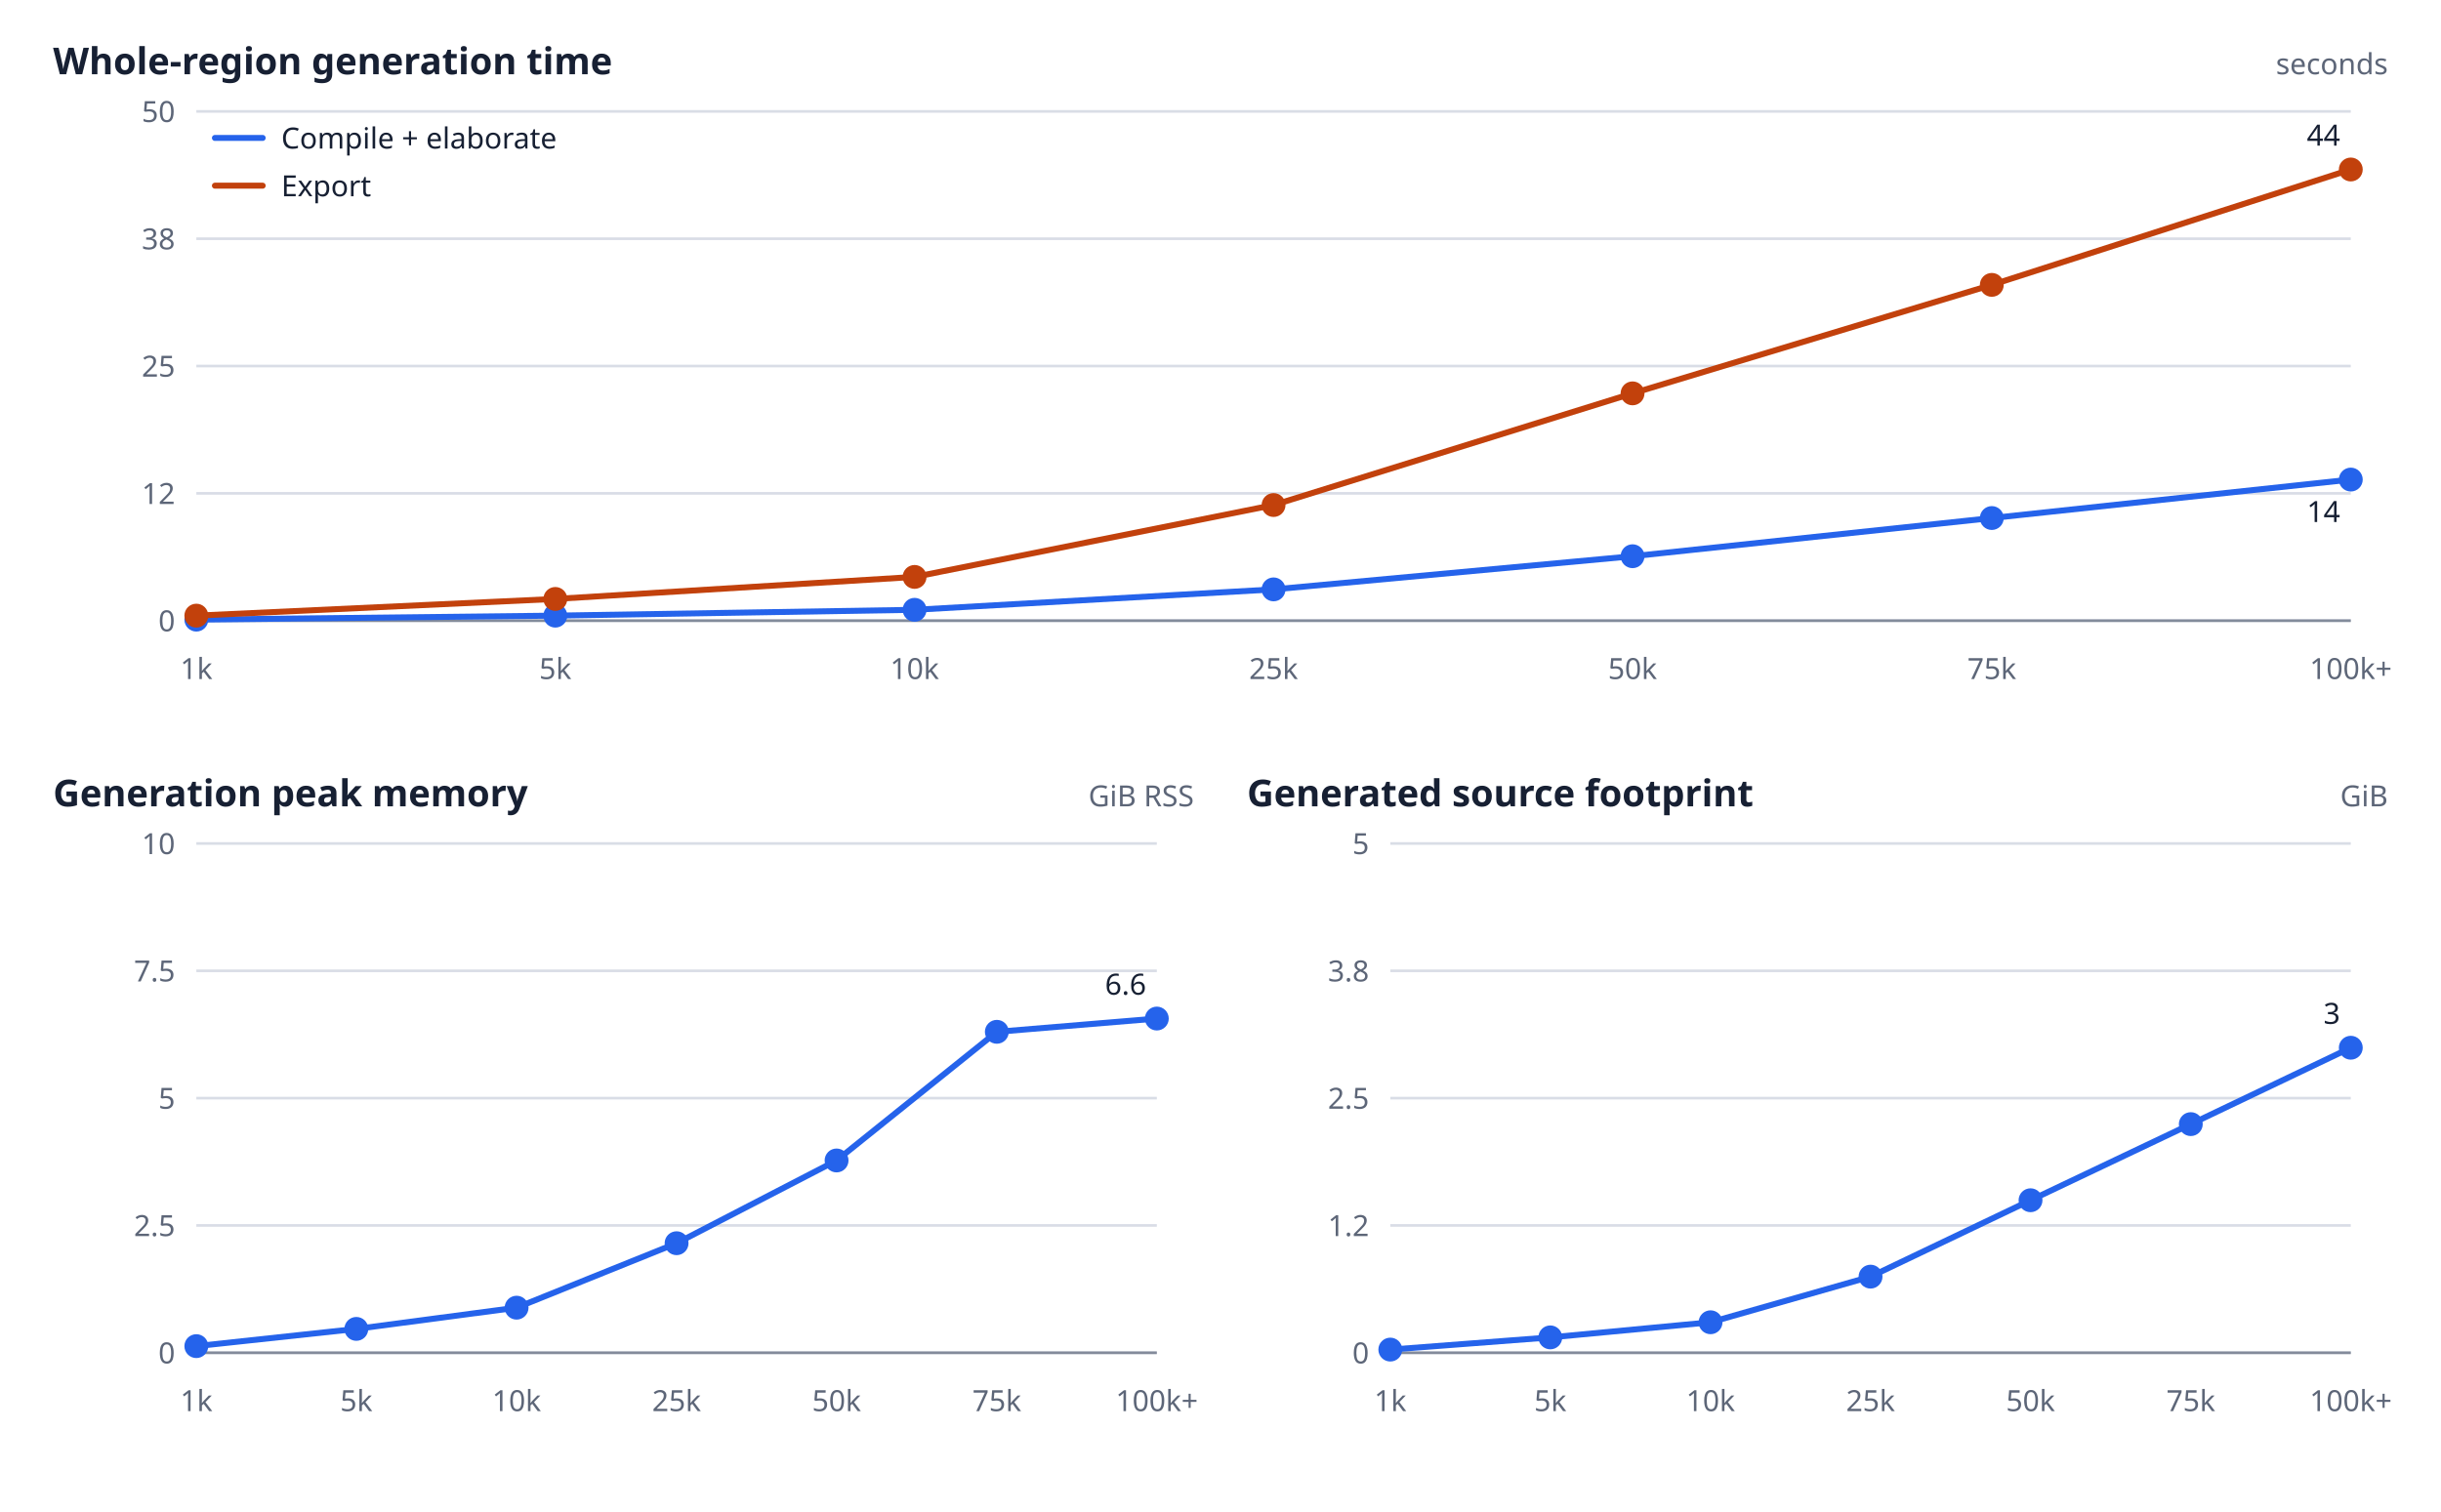
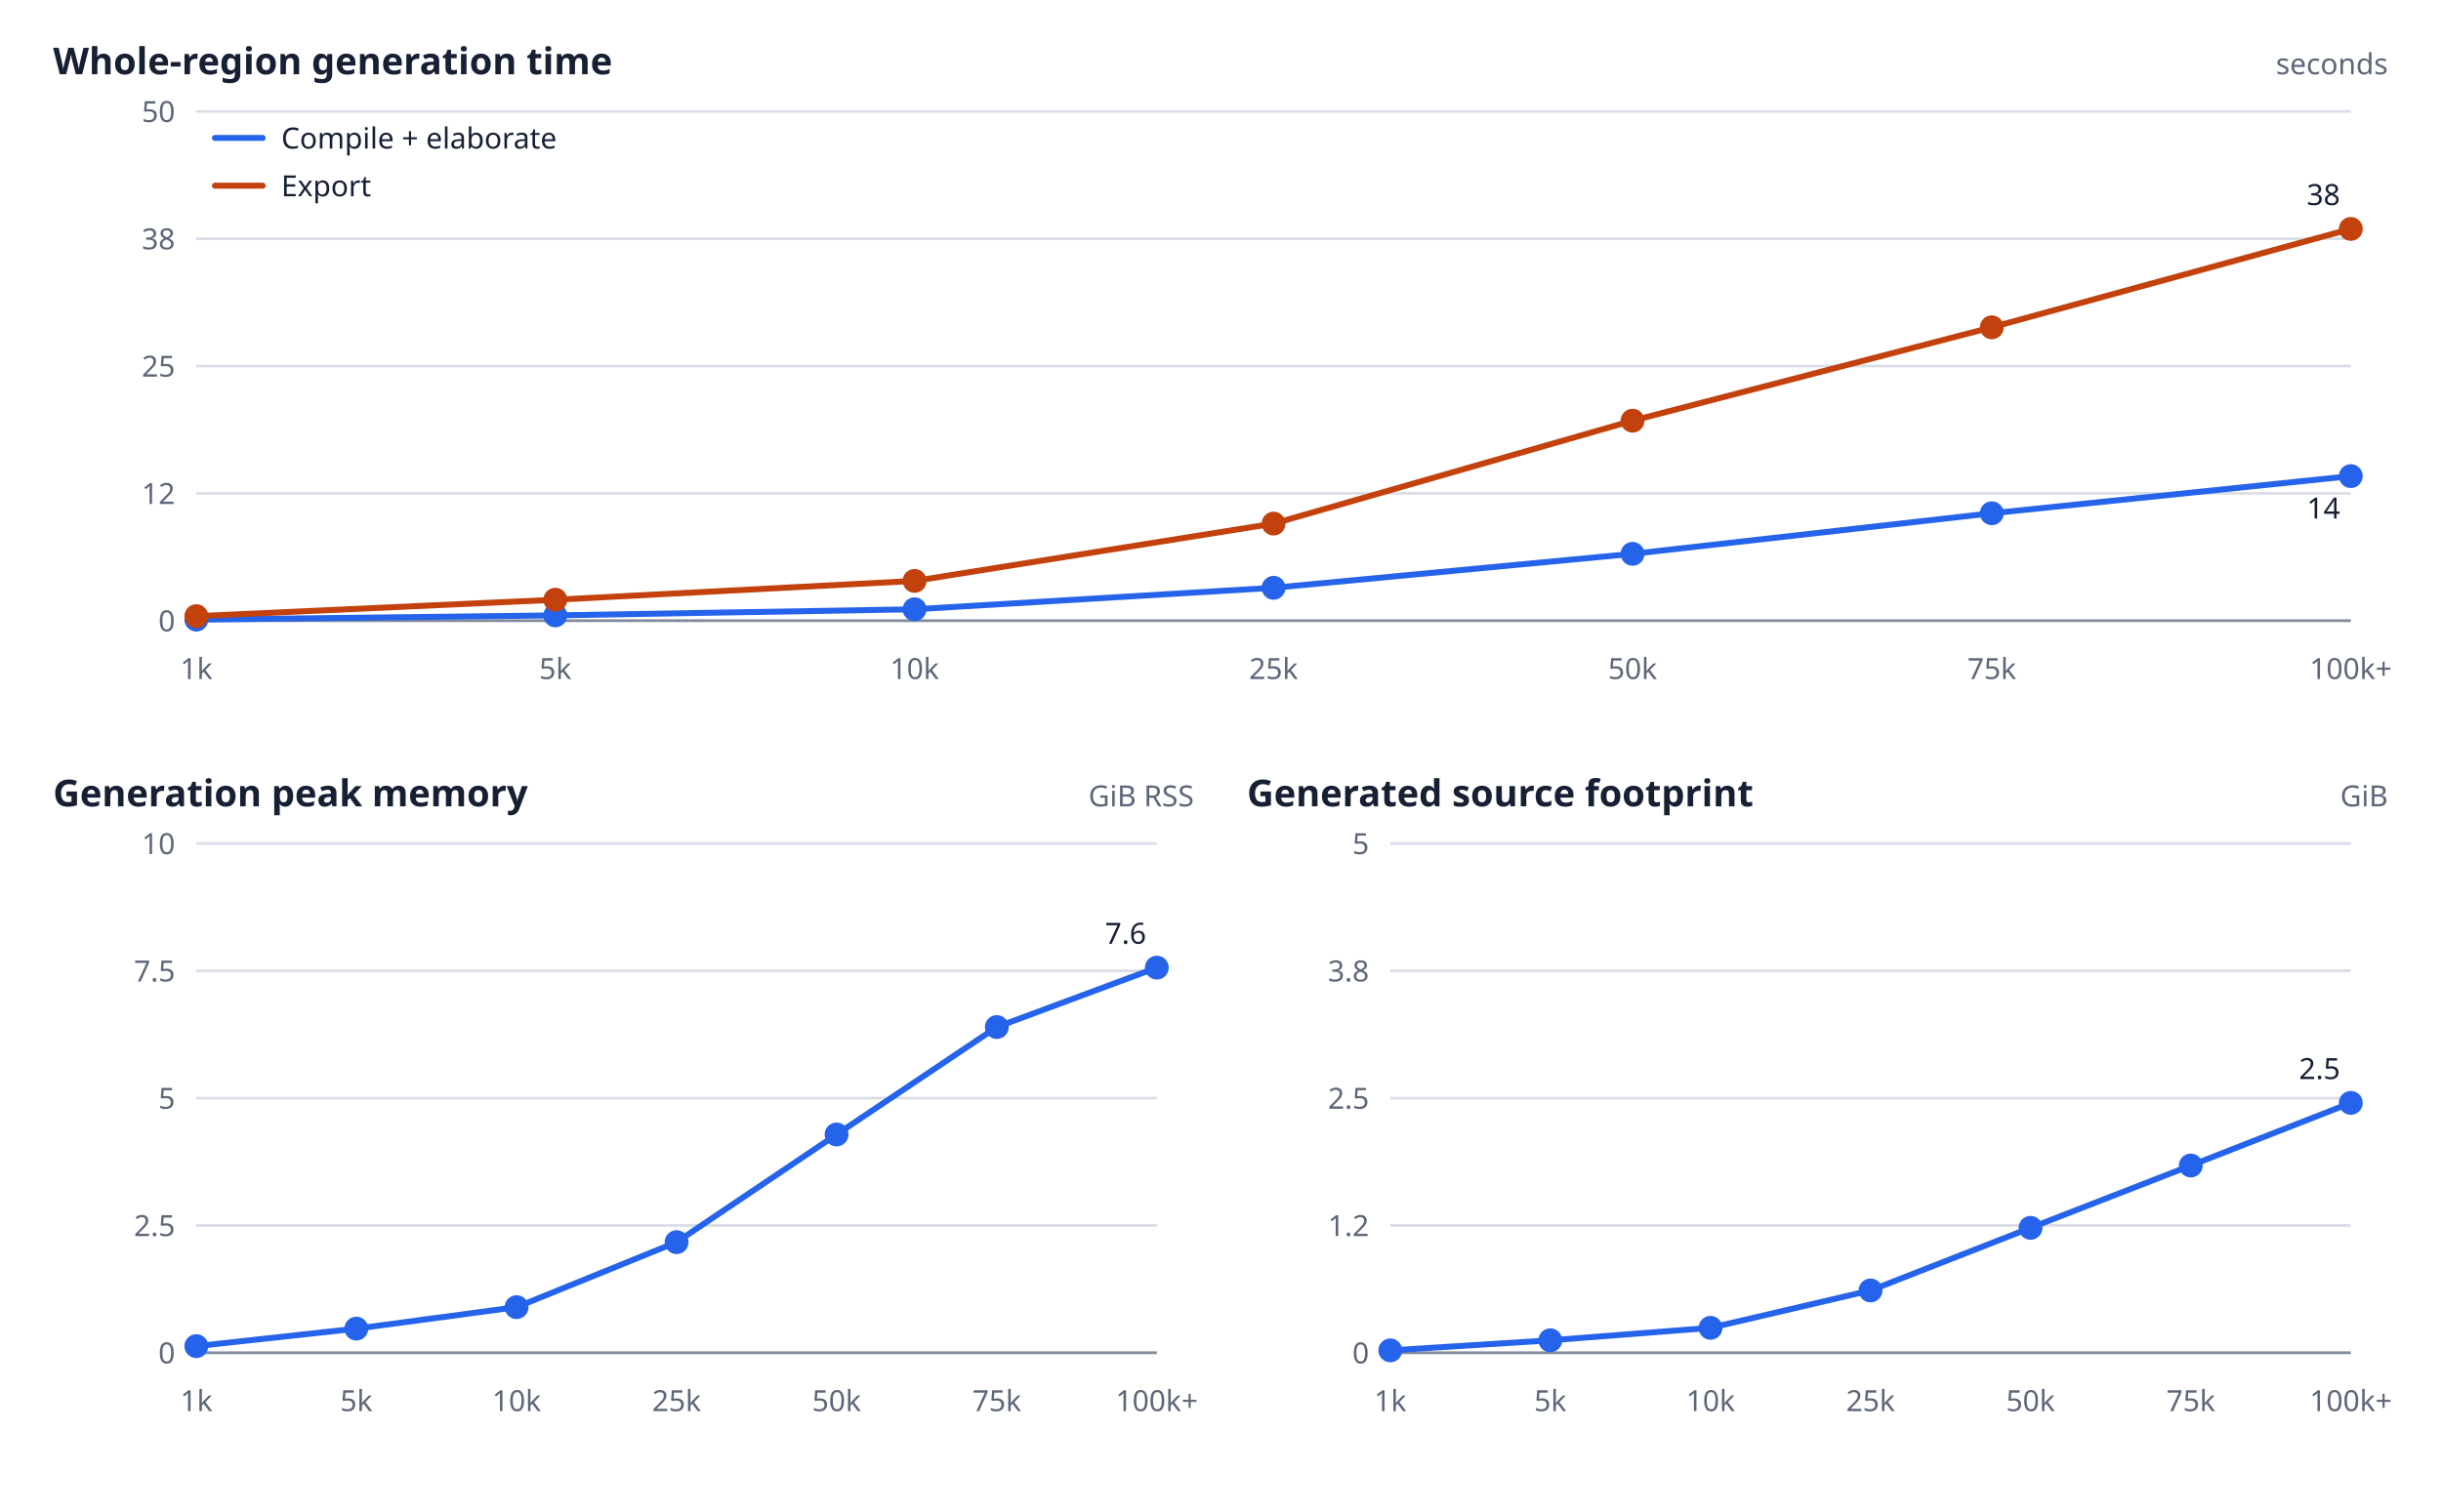
<svg xmlns="http://www.w3.org/2000/svg" viewBox="0 0 920 570" role="img" aria-labelledby="title description">
  <style>
            :root { color-scheme: light dark; }
            .panel-title, .value-label, .legend { fill: #172033; }
            .panel-title { font: 600 14px system-ui, sans-serif; }
            .unit, .tick { fill: #5d6678; font: 11px system-ui, sans-serif; }
            .legend, .value-label { font: 11px system-ui, sans-serif; }
            .grid { stroke: #d9dde6; stroke-width: 1; }
            .axis { stroke: #838b9b; stroke-width: 1; }
            .series { fill: none; stroke-width: 2.25; stroke-linejoin: round; stroke-linecap: round; }
            .point { stroke-width: 2; }
            .series-a { stroke: #2563eb; }
            .series-b { stroke: #c2410c; }
            .point.series-a { fill: #2563eb; }
            .point.series-b { fill: #c2410c; }
            @media (prefers-color-scheme: dark) {
                .panel-title, .value-label, .legend { fill: #ecf0f7; }
                .unit, .tick { fill: #aab2c2; }
                .grid { stroke: #3b4352; }
                .axis { stroke: #7d8799; }
                .series-a { stroke: #60a5fa; }
                .series-b { stroke: #fb923c; }
                .point.series-a { fill: #60a5fa; }
                .point.series-b { fill: #fb923c; }
            }
        </style>
  <g class="panel" aria-label="Whole-region generation time">
    <text class="panel-title" x="20.0" y="28.0">Whole-region generation time</text>
    <text class="unit" x="900.0" y="28.0" text-anchor="end">seconds</text>
    <line class="grid" x1="74.0" y1="234.0" x2="886.0" y2="234.0" />
    <text class="tick" x="66.0" y="238.0" text-anchor="end">0</text>
    <line class="grid" x1="74.0" y1="186.0" x2="886.0" y2="186.0" />
    <text class="tick" x="66.0" y="190.0" text-anchor="end">12</text>
    <line class="grid" x1="74.0" y1="138.0" x2="886.0" y2="138.0" />
    <text class="tick" x="66.0" y="142.0" text-anchor="end">25</text>
    <line class="grid" x1="74.0" y1="90.0" x2="886.0" y2="90.0" />
    <text class="tick" x="66.0" y="94.0" text-anchor="end">38</text>
    <line class="grid" x1="74.0" y1="42.0" x2="886.0" y2="42.0" />
    <text class="tick" x="66.0" y="46.0" text-anchor="end">50</text>
    <line class="axis" x1="74.0" y1="234.0" x2="886.0" y2="234.0" />
    <text class="tick" x="74.0" y="256.0" text-anchor="middle">1k</text>
    <text class="tick" x="209.3" y="256.0" text-anchor="middle">5k</text>
    <text class="tick" x="344.7" y="256.0" text-anchor="middle">10k</text>
    <text class="tick" x="480.0" y="256.0" text-anchor="middle">25k</text>
    <text class="tick" x="615.3" y="256.0" text-anchor="middle">50k</text>
    <text class="tick" x="750.7" y="256.0" text-anchor="middle">75k</text>
    <text class="tick" x="886.0" y="256.0" text-anchor="middle">100k+</text>
-     <polyline class="series series-a" points="74.0,233.6 209.3,232.1 344.7,229.9 480.0,222.2 615.3,209.7 750.7,195.3 886.0,180.8" aria-label="Compile + elaborate" />
+     <polyline class="series series-a" points="74.0,233.6 209.3,232.0 344.7,229.7 480.0,221.6 615.3,208.8 750.7,193.5 886.0,179.5" aria-label="Compile + elaborate" />
    <circle class="point series-a" cx="74.0" cy="233.6" r="3.5" />
-     <circle class="point series-a" cx="209.3" cy="232.1" r="3.5" />
-     <circle class="point series-a" cx="344.7" cy="229.9" r="3.5" />
-     <circle class="point series-a" cx="480.0" cy="222.2" r="3.5" />
-     <circle class="point series-a" cx="615.3" cy="209.7" r="3.5" />
-     <circle class="point series-a" cx="750.7" cy="195.3" r="3.5" />
-     <circle class="point series-a" cx="886.0" cy="180.8" r="3.5" />
-     <text class="value-label" x="882.0" y="196.8" text-anchor="end">14</text>
-     <polyline class="series series-b" points="74.0,232.1 209.3,225.8 344.7,217.5 480.0,190.4 615.3,148.3 750.7,107.4 886.0,63.9" aria-label="Export" />
-     <circle class="point series-b" cx="74.0" cy="232.1" r="3.5" />
-     <circle class="point series-b" cx="209.3" cy="225.8" r="3.5" />
-     <circle class="point series-b" cx="344.7" cy="217.5" r="3.5" />
-     <circle class="point series-b" cx="480.0" cy="190.4" r="3.5" />
-     <circle class="point series-b" cx="615.3" cy="148.3" r="3.5" />
-     <circle class="point series-b" cx="750.7" cy="107.4" r="3.5" />
-     <circle class="point series-b" cx="886.0" cy="63.9" r="3.5" />
-     <text class="value-label" x="882.0" y="54.9" text-anchor="end">44</text>
+     <circle class="point series-a" cx="209.3" cy="232.0" r="3.5" />
+     <circle class="point series-a" cx="344.7" cy="229.7" r="3.5" />
+     <circle class="point series-a" cx="480.0" cy="221.6" r="3.5" />
+     <circle class="point series-a" cx="615.3" cy="208.8" r="3.5" />
+     <circle class="point series-a" cx="750.7" cy="193.5" r="3.5" />
+     <circle class="point series-a" cx="886.0" cy="179.5" r="3.5" />
+     <text class="value-label" x="882.0" y="195.5" text-anchor="end">14</text>
+     <polyline class="series series-b" points="74.0,232.3 209.3,226.1 344.7,219.0 480.0,197.4 615.3,158.6 750.7,123.4 886.0,86.3" aria-label="Export" />
+     <circle class="point series-b" cx="74.0" cy="232.3" r="3.5" />
+     <circle class="point series-b" cx="209.3" cy="226.1" r="3.5" />
+     <circle class="point series-b" cx="344.7" cy="219.0" r="3.5" />
+     <circle class="point series-b" cx="480.0" cy="197.4" r="3.5" />
+     <circle class="point series-b" cx="615.3" cy="158.6" r="3.5" />
+     <circle class="point series-b" cx="750.7" cy="123.4" r="3.5" />
+     <circle class="point series-b" cx="886.0" cy="86.3" r="3.5" />
+     <text class="value-label" x="882.0" y="77.3" text-anchor="end">38</text>
    <line class="series series-a" x1="81.0" y1="52.0" x2="99.0" y2="52.0" />
    <text class="legend" x="106.0" y="56.0">Compile + elaborate</text>
    <line class="series series-b" x1="81.0" y1="70.0" x2="99.0" y2="70.0" />
    <text class="legend" x="106.0" y="74.0">Export</text>
  </g>
  <g class="panel" aria-label="Generation peak memory">
    <text class="panel-title" x="20.0" y="304.0">Generation peak memory</text>
    <text class="unit" x="450.0" y="304.0" text-anchor="end">GiB RSS</text>
    <line class="grid" x1="74.0" y1="510.0" x2="436.0" y2="510.0" />
    <text class="tick" x="66.0" y="514.0" text-anchor="end">0</text>
    <line class="grid" x1="74.0" y1="462.0" x2="436.0" y2="462.0" />
    <text class="tick" x="66.0" y="466.0" text-anchor="end">2.5</text>
    <line class="grid" x1="74.0" y1="414.0" x2="436.0" y2="414.0" />
    <text class="tick" x="66.0" y="418.0" text-anchor="end">5</text>
    <line class="grid" x1="74.0" y1="366.0" x2="436.0" y2="366.0" />
    <text class="tick" x="66.0" y="370.0" text-anchor="end">7.5</text>
    <line class="grid" x1="74.0" y1="318.0" x2="436.0" y2="318.0" />
    <text class="tick" x="66.0" y="322.0" text-anchor="end">10</text>
    <line class="axis" x1="74.0" y1="510.0" x2="436.0" y2="510.0" />
    <text class="tick" x="74.0" y="532.0" text-anchor="middle">1k</text>
    <text class="tick" x="134.3" y="532.0" text-anchor="middle">5k</text>
    <text class="tick" x="194.7" y="532.0" text-anchor="middle">10k</text>
    <text class="tick" x="255.0" y="532.0" text-anchor="middle">25k</text>
    <text class="tick" x="315.3" y="532.0" text-anchor="middle">50k</text>
    <text class="tick" x="375.7" y="532.0" text-anchor="middle">75k</text>
    <text class="tick" x="436.0" y="532.0" text-anchor="middle">100k+</text>
-     <polyline class="series series-a" points="74.0,507.5 134.3,501.0 194.7,493.0 255.0,468.7 315.3,437.5 375.7,389.0 436.0,384.0" aria-label="Peak RSS" />
+     <polyline class="series series-a" points="74.0,507.5 134.3,500.9 194.7,492.8 255.0,468.3 315.3,427.7 375.7,387.2 436.0,364.8" aria-label="Peak RSS" />
    <circle class="point series-a" cx="74.0" cy="507.5" r="3.5" />
-     <circle class="point series-a" cx="134.3" cy="501.0" r="3.5" />
-     <circle class="point series-a" cx="194.7" cy="493.0" r="3.5" />
-     <circle class="point series-a" cx="255.0" cy="468.7" r="3.5" />
-     <circle class="point series-a" cx="315.3" cy="437.5" r="3.5" />
-     <circle class="point series-a" cx="375.7" cy="389.0" r="3.5" />
-     <circle class="point series-a" cx="436.0" cy="384.0" r="3.5" />
-     <text class="value-label" x="432.0" y="375.0" text-anchor="end">6.6</text>
+     <circle class="point series-a" cx="134.3" cy="500.9" r="3.5" />
+     <circle class="point series-a" cx="194.7" cy="492.8" r="3.5" />
+     <circle class="point series-a" cx="255.0" cy="468.3" r="3.5" />
+     <circle class="point series-a" cx="315.3" cy="427.7" r="3.5" />
+     <circle class="point series-a" cx="375.7" cy="387.2" r="3.5" />
+     <circle class="point series-a" cx="436.0" cy="364.8" r="3.5" />
+     <text class="value-label" x="432.0" y="355.8" text-anchor="end">7.6</text>
  </g>
  <g class="panel" aria-label="Generated source footprint">
    <text class="panel-title" x="470.0" y="304.0">Generated source footprint</text>
    <text class="unit" x="900.0" y="304.0" text-anchor="end">GiB</text>
    <line class="grid" x1="524.0" y1="510.0" x2="886.0" y2="510.0" />
    <text class="tick" x="516.0" y="514.0" text-anchor="end">0</text>
    <line class="grid" x1="524.0" y1="462.0" x2="886.0" y2="462.0" />
    <text class="tick" x="516.0" y="466.0" text-anchor="end">1.2</text>
    <line class="grid" x1="524.0" y1="414.0" x2="886.0" y2="414.0" />
    <text class="tick" x="516.0" y="418.0" text-anchor="end">2.5</text>
    <line class="grid" x1="524.0" y1="366.0" x2="886.0" y2="366.0" />
    <text class="tick" x="516.0" y="370.0" text-anchor="end">3.8</text>
    <line class="grid" x1="524.0" y1="318.0" x2="886.0" y2="318.0" />
    <text class="tick" x="516.0" y="322.0" text-anchor="end">5</text>
    <line class="axis" x1="524.0" y1="510.0" x2="886.0" y2="510.0" />
    <text class="tick" x="524.0" y="532.0" text-anchor="middle">1k</text>
    <text class="tick" x="584.3" y="532.0" text-anchor="middle">5k</text>
    <text class="tick" x="644.7" y="532.0" text-anchor="middle">10k</text>
    <text class="tick" x="705.0" y="532.0" text-anchor="middle">25k</text>
    <text class="tick" x="765.3" y="532.0" text-anchor="middle">50k</text>
    <text class="tick" x="825.7" y="532.0" text-anchor="middle">75k</text>
    <text class="tick" x="886.0" y="532.0" text-anchor="middle">100k+</text>
-     <polyline class="series series-a" points="524.0,508.8 584.3,504.2 644.7,498.5 705.0,481.3 765.3,452.5 825.7,423.8 886.0,395.0" aria-label="Sources" />
-     <circle class="point series-a" cx="524.0" cy="508.8" r="3.5" />
-     <circle class="point series-a" cx="584.3" cy="504.2" r="3.5" />
-     <circle class="point series-a" cx="644.7" cy="498.5" r="3.5" />
-     <circle class="point series-a" cx="705.0" cy="481.3" r="3.5" />
-     <circle class="point series-a" cx="765.3" cy="452.5" r="3.5" />
-     <circle class="point series-a" cx="825.7" cy="423.8" r="3.5" />
-     <circle class="point series-a" cx="886.0" cy="395.0" r="3.5" />
-     <text class="value-label" x="882.0" y="386.0" text-anchor="end">3</text>
+     <polyline class="series series-a" points="524.0,509.1 584.3,505.3 644.7,500.6 705.0,486.5 765.3,462.9 825.7,439.4 886.0,415.8" aria-label="Sources" />
+     <circle class="point series-a" cx="524.0" cy="509.1" r="3.5" />
+     <circle class="point series-a" cx="584.3" cy="505.3" r="3.5" />
+     <circle class="point series-a" cx="644.7" cy="500.6" r="3.5" />
+     <circle class="point series-a" cx="705.0" cy="486.5" r="3.5" />
+     <circle class="point series-a" cx="765.3" cy="462.9" r="3.5" />
+     <circle class="point series-a" cx="825.7" cy="439.4" r="3.5" />
+     <circle class="point series-a" cx="886.0" cy="415.8" r="3.5" />
+     <text class="value-label" x="882.0" y="406.8" text-anchor="end">2.5</text>
  </g>
</svg>
